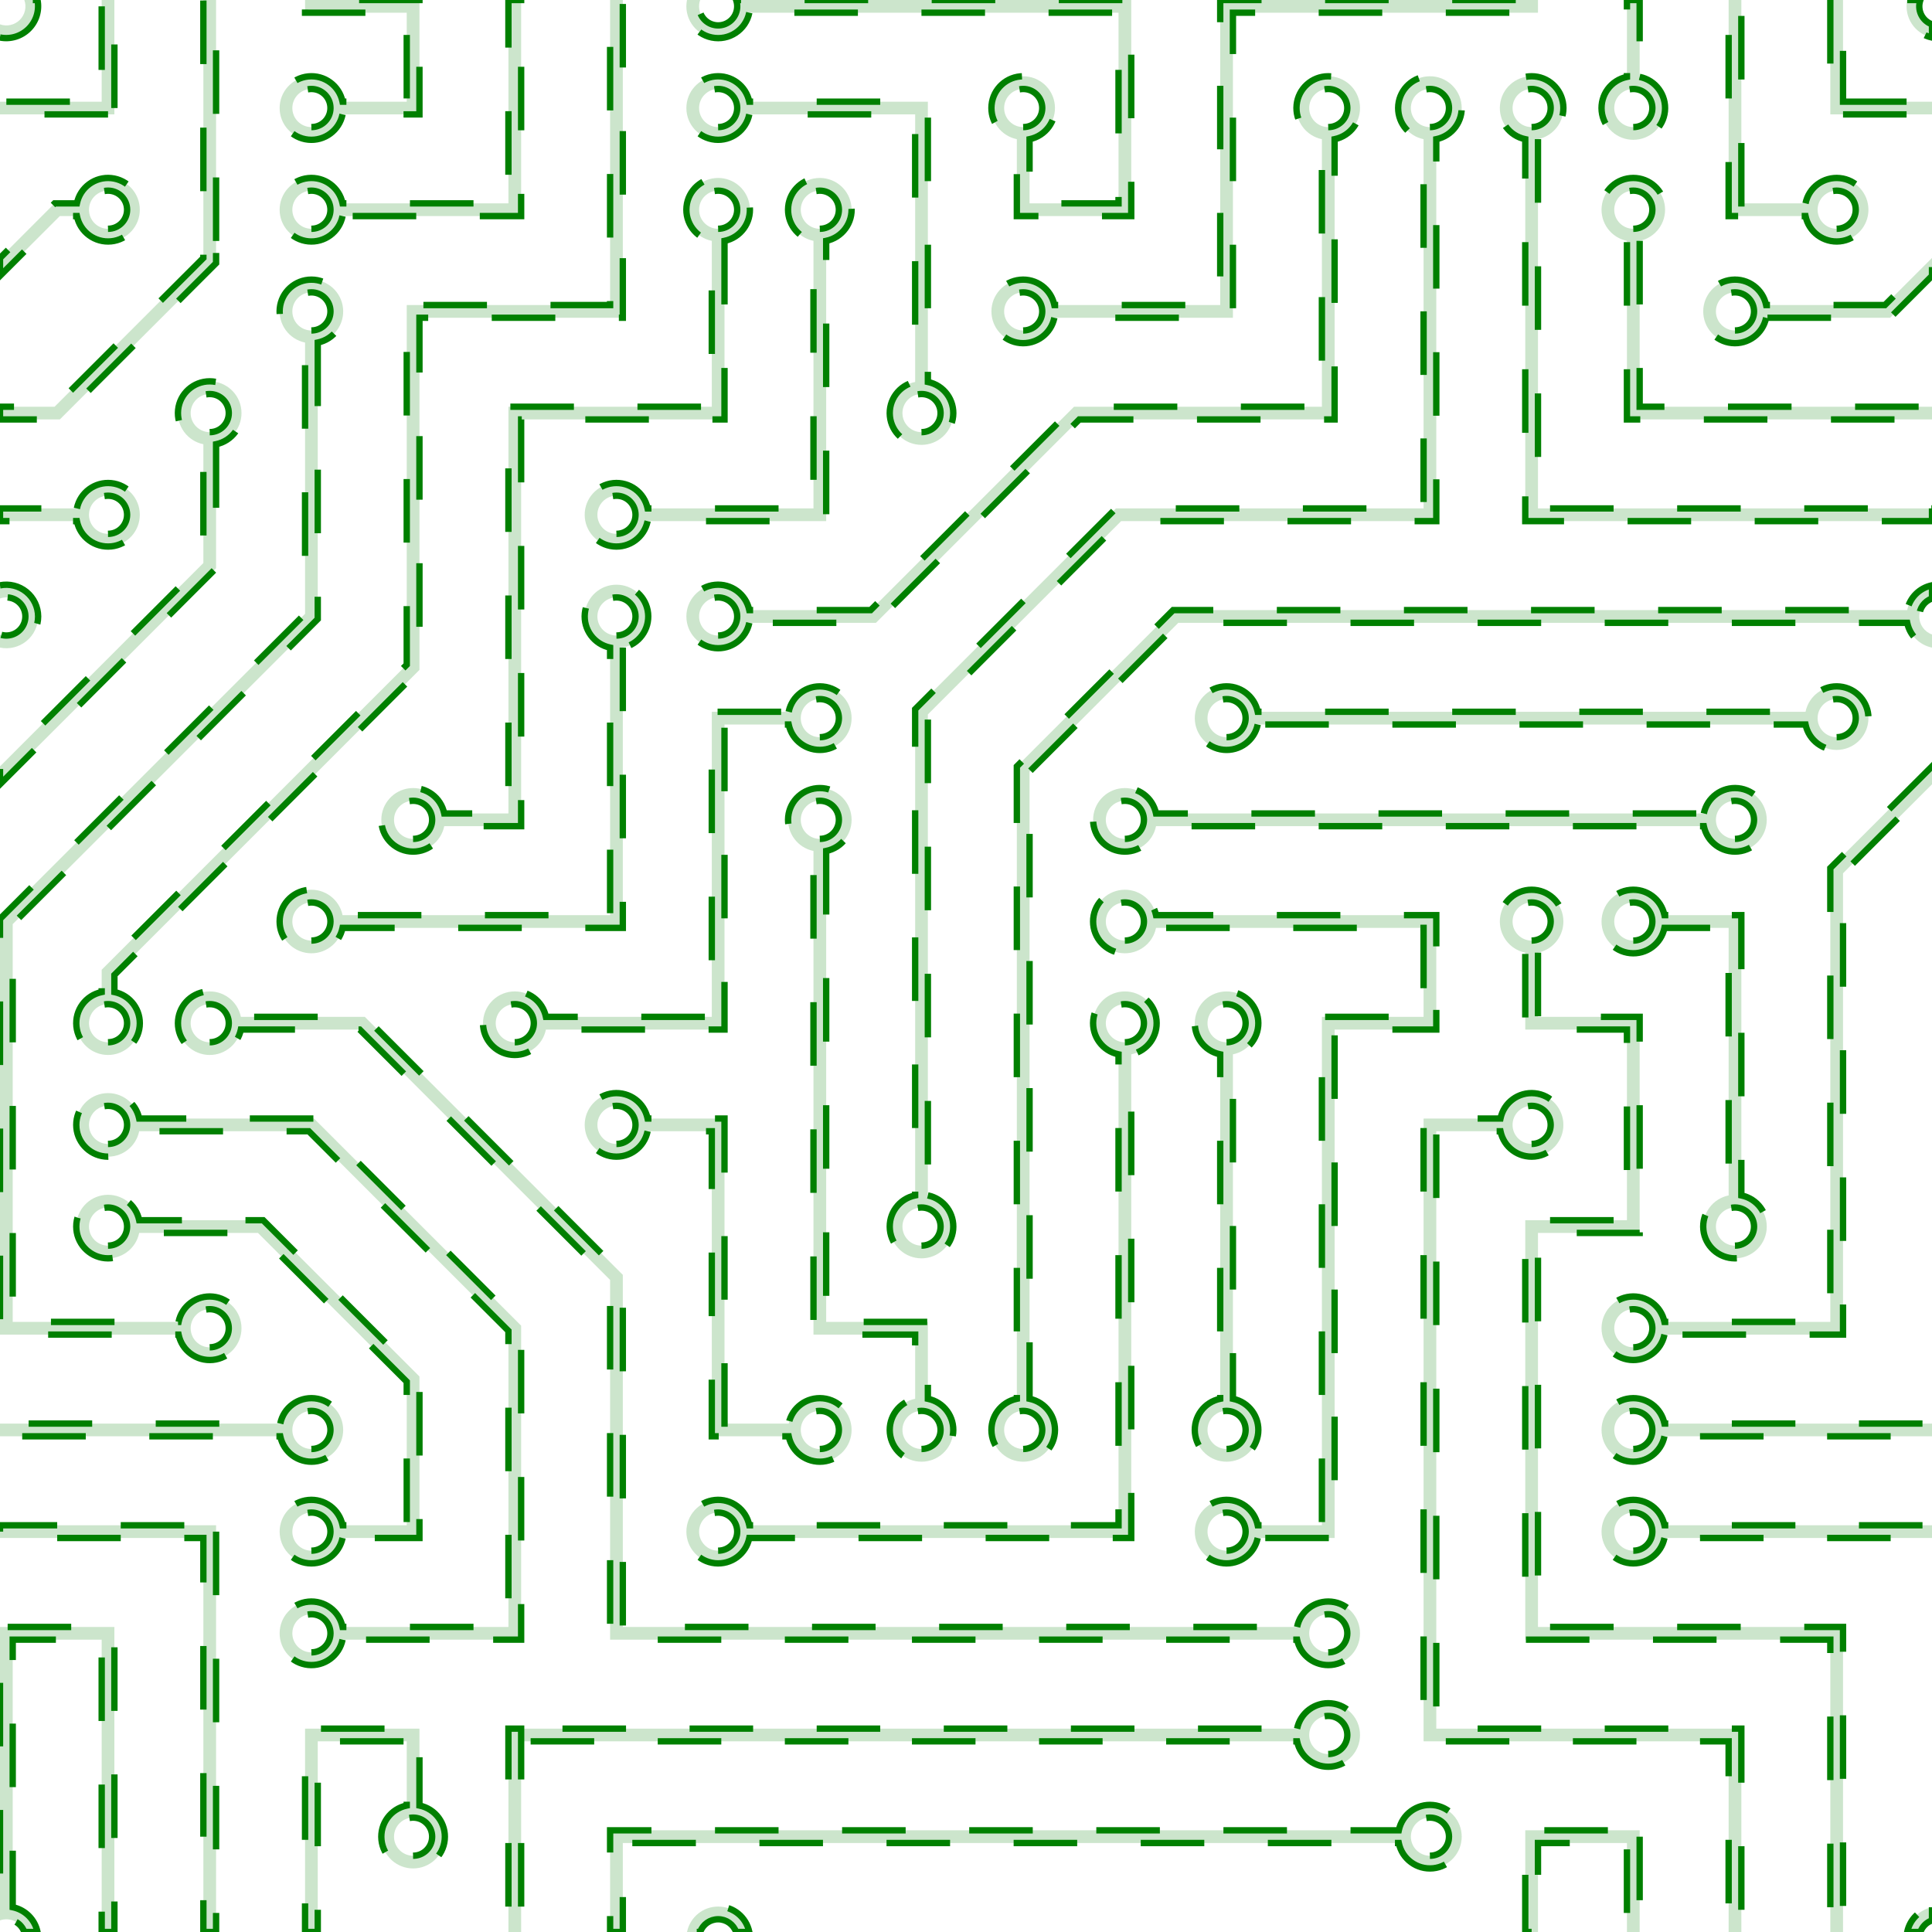
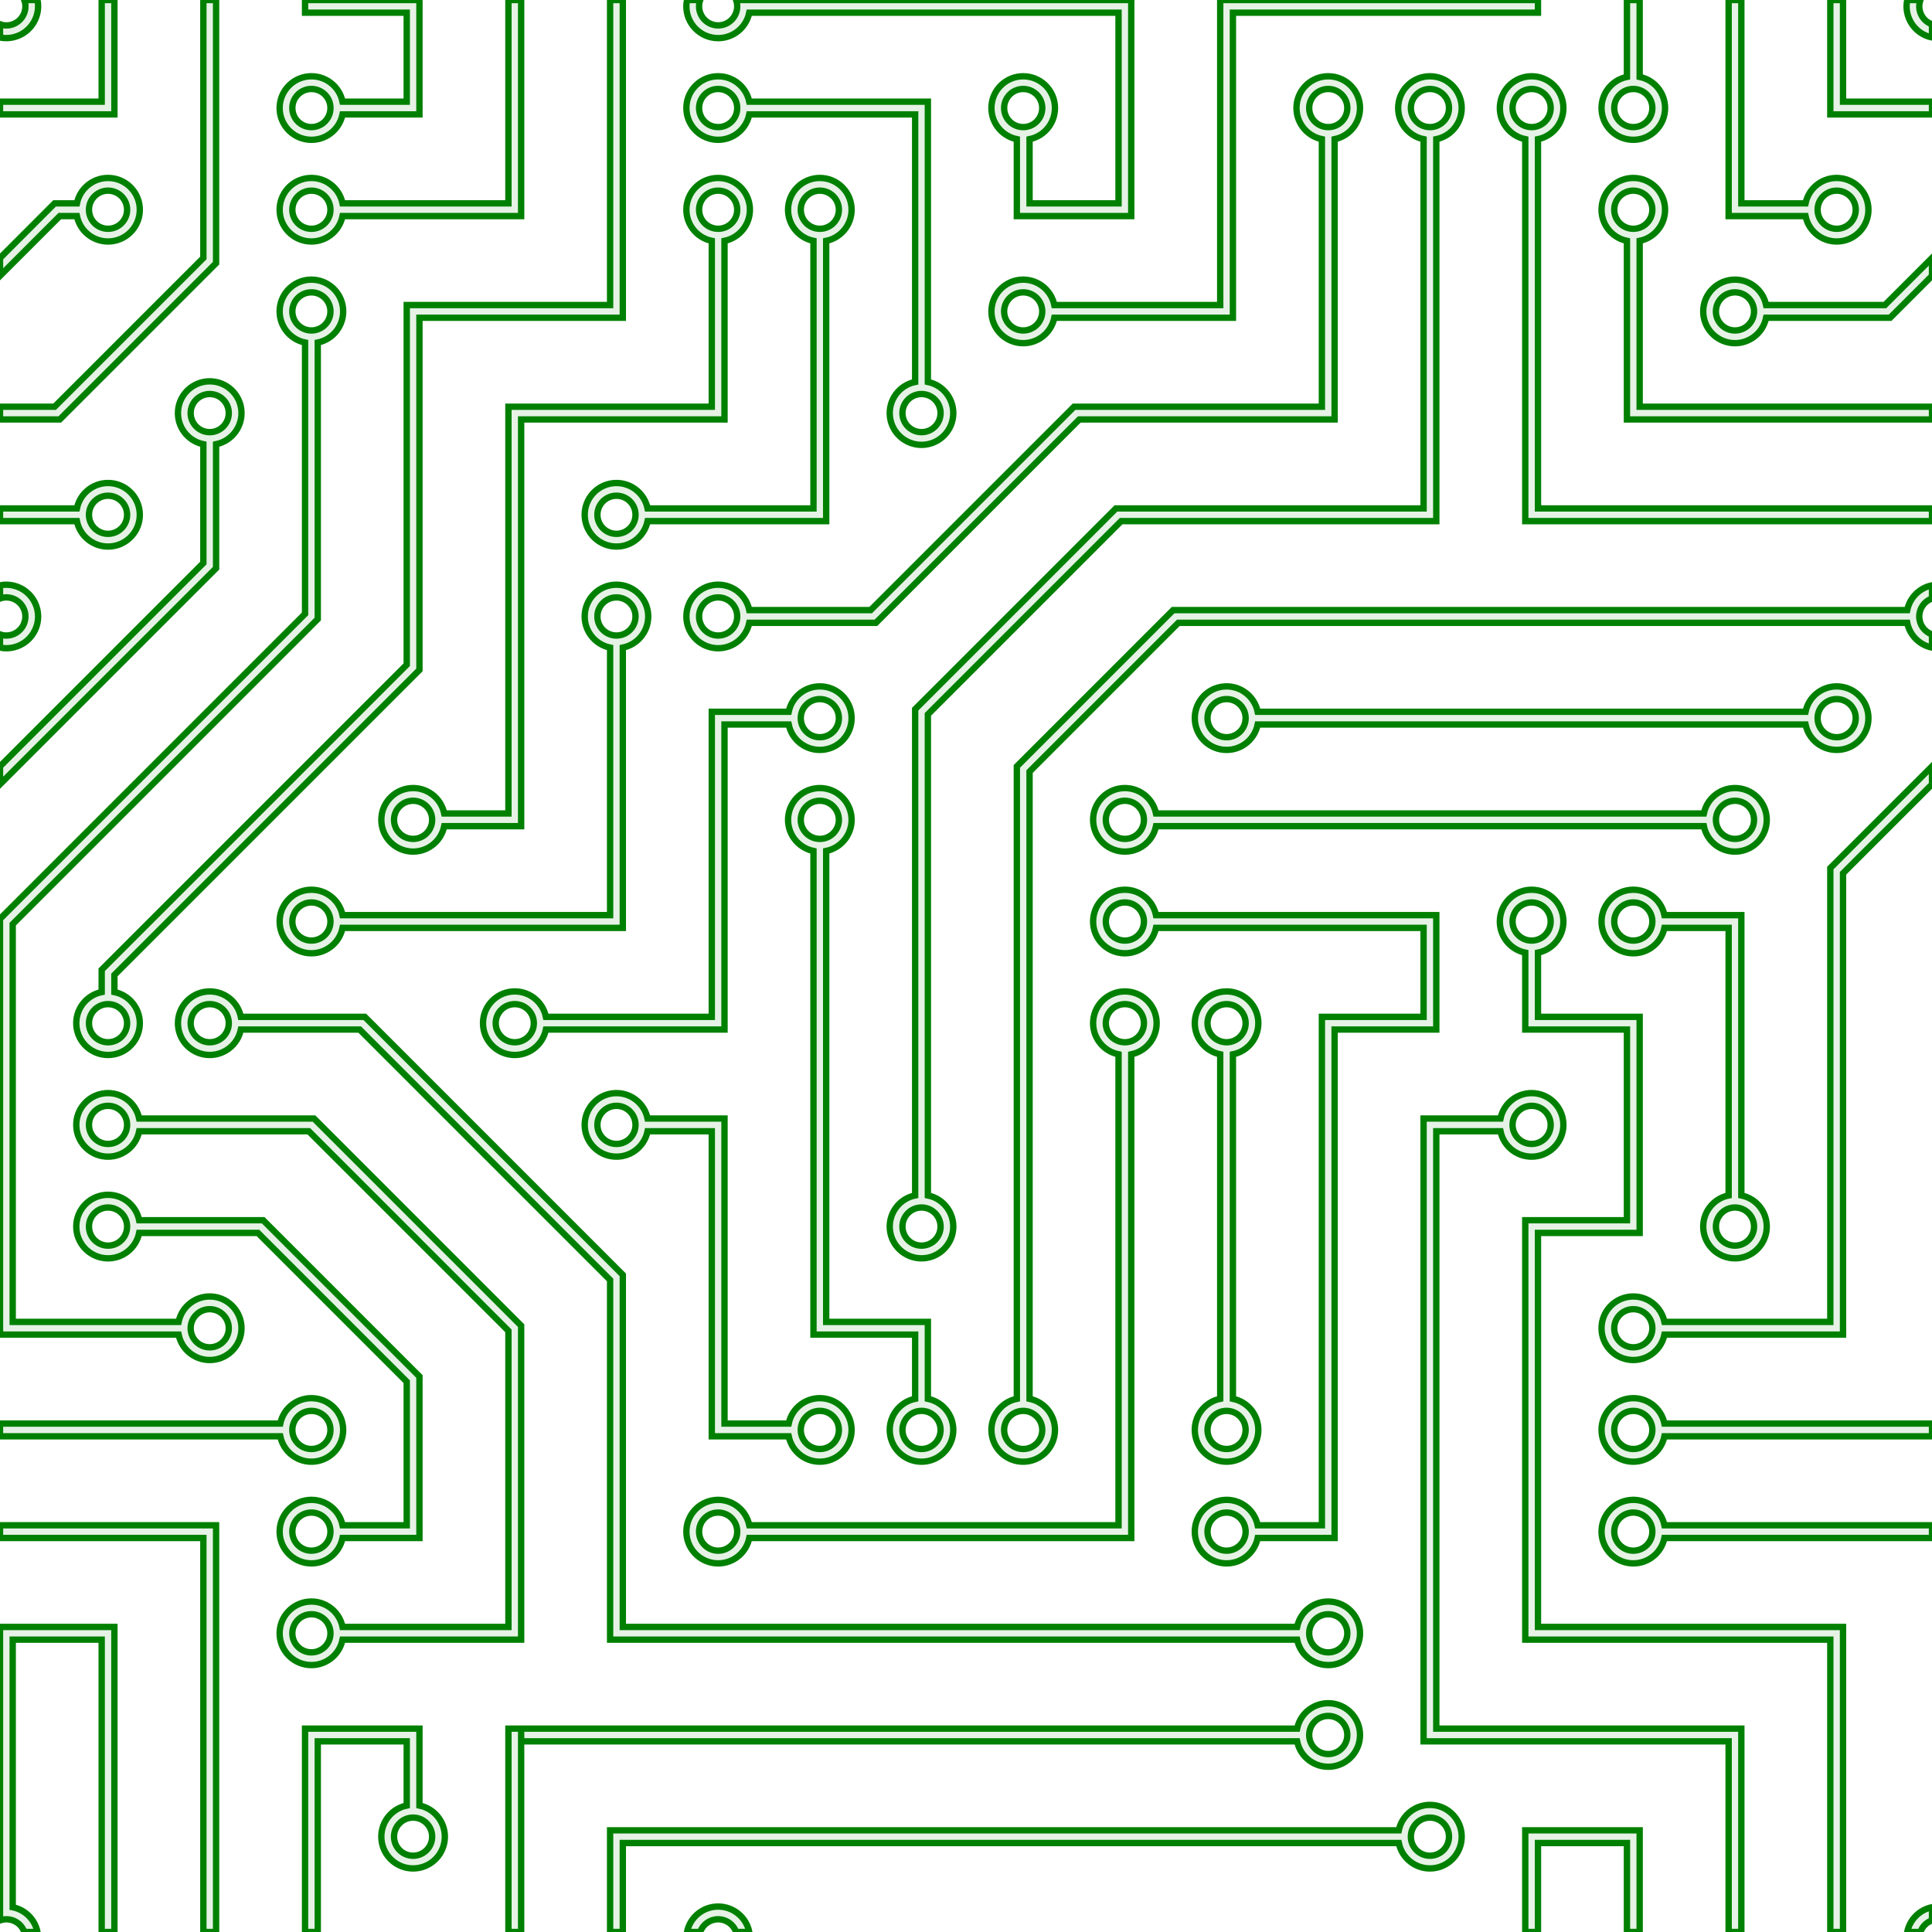
<svg xmlns="http://www.w3.org/2000/svg" viewBox="0 0 304 304" width="304" height="304">
-   <defs>
-     <style type="text/css">
-       
- 
- @keyframes pulse {
-   0%, 100% {
-     fill-opacity: 0.5;
-   }
-   50% {
-     fill-opacity: .2;
-   }
- }
-           .circuits {
-             stroke-dash-array: 1000;
-             stroke-dash-offset: 2;
-             animation: pulse 4s ease-in-out infinite;
-           }
- 
-           .drawPath {
-             stroke-dasharray: 10;
-             animation: dash 30s linear alternate-reverse infinite;
-           }
- 
-         @keyframes dash {
-             to {
-               stroke-dashoffset: 100;
-             }
-           }
-           
-         
-     </style>
-   </defs>
-   <path stroke-width="1" stroke="#008000" class="drawPath cursor-pointer circuits" fill="#008000" fill-opacity="0.2" d="M44.1 224a5 5 0 1 1 0 2H0v-2h44.1zm160 48a5 5 0 1 1 0 2H82v-2h122.1zm57.8-46a5 5 0 1 1 0-2H304v2h-42.1zm0 16a5 5 0 1 1 0-2H304v2h-42.1zm6.2-114a5 5 0 1 1 0 2h-86.2a5 5 0 1 1 0-2h86.2zm-256-48a5 5 0 1 1 0 2H0v-2h12.1zm185.8 34a5 5 0 1 1 0-2h86.2a5 5 0 1 1 0 2h-86.2zM258 12.1a5 5 0 1 1-2 0V0h2v12.1zm-64 208a5 5 0 1 1-2 0v-54.2a5 5 0 1 1 2 0v54.2zm48-198.2V80h62v2h-64V21.9a5 5 0 1 1 2 0zm16 16V64h46v2h-48V37.9a5 5 0 1 1 2 0zm-128 96V208h16v12.1a5 5 0 1 1-2 0V210h-16v-76.1a5 5 0 1 1 2 0zm-5.9-21.9a5 5 0 1 1 0 2H114v48H85.9a5 5 0 1 1 0-2H112v-48h12.1zm-6.2 130a5 5 0 1 1 0-2H176v-74.1a5 5 0 1 1 2 0V242h-60.1zm-16-64a5 5 0 1 1 0-2H114v48h10.1a5 5 0 1 1 0 2H112v-48h-10.1zM66 284.1a5 5 0 1 1-2 0V274H50v30h-2v-32h18v12.1zM236.1 176a5 5 0 1 1 0 2H226v94h48v32h-2v-30h-48v-98h12.1zm25.8-30a5 5 0 1 1 0-2H274v44.1a5 5 0 1 1-2 0V146h-10.1zm-64 96a5 5 0 1 1 0-2H208v-80h16v-14h-42.1a5 5 0 1 1 0-2H226v18h-16v80h-12.1zm86.2-210a5 5 0 1 1 0 2H272V0h2v32h10.1zM98 101.9V146H53.9a5 5 0 1 1 0-2H96v-42.1a5 5 0 1 1 2 0zM53.9 34a5 5 0 1 1 0-2H80V0h2v34H53.9zm60.1 3.9V66H82v64H69.9a5 5 0 1 1 0-2H80V64h32V37.9a5 5 0 1 1 2 0zM101.9 82a5 5 0 1 1 0-2H128V37.9a5 5 0 1 1 2 0V82h-28.1zm16-64a5 5 0 1 1 0-2H146v44.1a5 5 0 1 1-2 0V18h-26.1zm102.2 270a5 5 0 1 1 0 2H98v14h-2v-16h124.1zM242 149.9V160h16v34h-16v62h48v48h-2v-46h-48v-66h16v-30h-16v-12.1a5 5 0 1 1 2 0zM53.9 18a5 5 0 1 1 0-2H64V2H48V0h18v18H53.9zm112 32a5 5 0 1 1 0-2H192V0h50v2h-48v48h-28.1zm-48-48a5 5 0 0 1-9.8-2h2.07a3 3 0 1 0 5.66 0H178v34h-18V21.9a5 5 0 1 1 2 0V32h14V2h-58.1zm0 96a5 5 0 1 1 0-2H137l32-32h39V21.9a5 5 0 1 1 2 0V66h-40.17l-32 32H117.9zm28.1 90.1a5 5 0 1 1-2 0v-76.51L175.59 80H224V21.9a5 5 0 1 1 2 0V82h-49.59L146 112.41v75.69zm16 32a5 5 0 1 1-2 0v-99.51L184.59 96H300.1a5 5 0 0 1 3.9-3.9v2.07a3 3 0 0 0 0 5.66v2.07a5 5 0 0 1-3.9-3.9H185.41L162 121.41v98.69zm-144-64a5 5 0 1 1-2 0v-3.51l48-48V48h32V0h2v50H66v55.41l-48 48v2.69zM50 53.9v43.51l-48 48V208h26.1a5 5 0 1 1 0 2H0v-65.41l48-48V53.9a5 5 0 1 1 2 0zm-16 16V89.41l-34 34v-2.82l32-32V69.9a5 5 0 1 1 2 0zM12.1 32a5 5 0 1 1 0 2H9.41L0 43.41V40.6L8.59 32h3.51zm265.8 18a5 5 0 1 1 0-2h18.69l7.41-7.41v2.82L297.41 50H277.9zm-16 160a5 5 0 1 1 0-2H288v-71.41l16-16v2.82l-14 14V210h-28.1zm-208 32a5 5 0 1 1 0-2H64v-22.59L40.59 194H21.9a5 5 0 1 1 0-2H41.41L66 216.59V242H53.9zm150.2 14a5 5 0 1 1 0 2H96v-56.6L56.6 162H37.9a5 5 0 1 1 0-2h19.5L98 200.6V256h106.1zm-150.2 2a5 5 0 1 1 0-2H80v-46.59L48.59 178H21.9a5 5 0 1 1 0-2H49.41L82 208.59V258H53.9zM34 39.8v1.61L9.41 66H0v-2h8.59L32 40.59V0h2v39.8zM2 300.1a5 5 0 0 1 3.9 3.9H3.83A3 3 0 0 0 0 302.17V256h18v48h-2v-46H2v42.1zM34 241v63h-2v-62H0v-2h34v1zM17 18H0v-2h16V0h2v18h-1zm273-2h14v2h-16V0h2v16zm-32 273v15h-2v-14h-14v14h-2v-16h18v1zM0 92.1A5.02 5.02 0 0 1 6 97a5 5 0 0 1-6 4.9v-2.07a3 3 0 1 0 0-5.66V92.1zM80 272h2v32h-2v-32zm37.9 32h-2.07a3 3 0 0 0-5.66 0h-2.07a5 5 0 0 1 9.8 0zM5.9 0A5.02 5.02 0 0 1 0 5.9V3.83A3 3 0 0 0 3.83 0H5.9zm294.2 0h2.07A3 3 0 0 0 304 3.83V5.9a5 5 0 0 1-3.9-5.9zm3.9 300.1v2.07a3 3 0 0 0-1.83 1.83h-2.07a5 5 0 0 1 3.9-3.9zM97 100a3 3 0 1 0 0-6 3 3 0 0 0 0 6zm0-16a3 3 0 1 0 0-6 3 3 0 0 0 0 6zm16 16a3 3 0 1 0 0-6 3 3 0 0 0 0 6zm16 16a3 3 0 1 0 0-6 3 3 0 0 0 0 6zm0 16a3 3 0 1 0 0-6 3 3 0 0 0 0 6zm-48 32a3 3 0 1 0 0-6 3 3 0 0 0 0 6zm16 16a3 3 0 1 0 0-6 3 3 0 0 0 0 6zm32 48a3 3 0 1 0 0-6 3 3 0 0 0 0 6zm-16 16a3 3 0 1 0 0-6 3 3 0 0 0 0 6zm32-16a3 3 0 1 0 0-6 3 3 0 0 0 0 6zm0-32a3 3 0 1 0 0-6 3 3 0 0 0 0 6zm16 32a3 3 0 1 0 0-6 3 3 0 0 0 0 6zm32 16a3 3 0 1 0 0-6 3 3 0 0 0 0 6zm0-16a3 3 0 1 0 0-6 3 3 0 0 0 0 6zm-16-64a3 3 0 1 0 0-6 3 3 0 0 0 0 6zm16 0a3 3 0 1 0 0-6 3 3 0 0 0 0 6zm16 96a3 3 0 1 0 0-6 3 3 0 0 0 0 6zm0 16a3 3 0 1 0 0-6 3 3 0 0 0 0 6zm16 16a3 3 0 1 0 0-6 3 3 0 0 0 0 6zm16-144a3 3 0 1 0 0-6 3 3 0 0 0 0 6zm0 32a3 3 0 1 0 0-6 3 3 0 0 0 0 6zm16-32a3 3 0 1 0 0-6 3 3 0 0 0 0 6zm16-16a3 3 0 1 0 0-6 3 3 0 0 0 0 6zm-96 0a3 3 0 1 0 0-6 3 3 0 0 0 0 6zm0 16a3 3 0 1 0 0-6 3 3 0 0 0 0 6zm16-32a3 3 0 1 0 0-6 3 3 0 0 0 0 6zm96 0a3 3 0 1 0 0-6 3 3 0 0 0 0 6zm-16-64a3 3 0 1 0 0-6 3 3 0 0 0 0 6zm16-16a3 3 0 1 0 0-6 3 3 0 0 0 0 6zm-32 0a3 3 0 1 0 0-6 3 3 0 0 0 0 6zm0-16a3 3 0 1 0 0-6 3 3 0 0 0 0 6zm-16 0a3 3 0 1 0 0-6 3 3 0 0 0 0 6zm-16 0a3 3 0 1 0 0-6 3 3 0 0 0 0 6zm-16 0a3 3 0 1 0 0-6 3 3 0 0 0 0 6zM49 36a3 3 0 1 0 0-6 3 3 0 0 0 0 6zm-32 0a3 3 0 1 0 0-6 3 3 0 0 0 0 6zm32 16a3 3 0 1 0 0-6 3 3 0 0 0 0 6zM33 68a3 3 0 1 0 0-6 3 3 0 0 0 0 6zm16-48a3 3 0 1 0 0-6 3 3 0 0 0 0 6zm0 240a3 3 0 1 0 0-6 3 3 0 0 0 0 6zm16 32a3 3 0 1 0 0-6 3 3 0 0 0 0 6zm-16-64a3 3 0 1 0 0-6 3 3 0 0 0 0 6zm0 16a3 3 0 1 0 0-6 3 3 0 0 0 0 6zm-16-32a3 3 0 1 0 0-6 3 3 0 0 0 0 6zm80-176a3 3 0 1 0 0-6 3 3 0 0 0 0 6zm16 0a3 3 0 1 0 0-6 3 3 0 0 0 0 6zm-16-16a3 3 0 1 0 0-6 3 3 0 0 0 0 6zm32 48a3 3 0 1 0 0-6 3 3 0 0 0 0 6zm16-16a3 3 0 1 0 0-6 3 3 0 0 0 0 6zm0-32a3 3 0 1 0 0-6 3 3 0 0 0 0 6zm112 176a3 3 0 1 0 0-6 3 3 0 0 0 0 6zm-16 16a3 3 0 1 0 0-6 3 3 0 0 0 0 6zm0 16a3 3 0 1 0 0-6 3 3 0 0 0 0 6zm0 16a3 3 0 1 0 0-6 3 3 0 0 0 0 6zM17 180a3 3 0 1 0 0-6 3 3 0 0 0 0 6zm0 16a3 3 0 1 0 0-6 3 3 0 0 0 0 6zm0-32a3 3 0 1 0 0-6 3 3 0 0 0 0 6zm16 0a3 3 0 1 0 0-6 3 3 0 0 0 0 6zM17 84a3 3 0 1 0 0-6 3 3 0 0 0 0 6zm32 64a3 3 0 1 0 0-6 3 3 0 0 0 0 6zm16-16a3 3 0 1 0 0-6 3 3 0 0 0 0 6z" />
+   <path stroke-width="1" stroke="#008000" class="" fill="#008000" fill-opacity="0.1" d="M44.1 224a5 5 0 1 1 0 2H0v-2h44.1zm160 48a5 5 0 1 1 0 2H82v-2h122.1zm57.8-46a5 5 0 1 1 0-2H304v2h-42.1zm0 16a5 5 0 1 1 0-2H304v2h-42.1zm6.2-114a5 5 0 1 1 0 2h-86.2a5 5 0 1 1 0-2h86.2zm-256-48a5 5 0 1 1 0 2H0v-2h12.1zm185.8 34a5 5 0 1 1 0-2h86.2a5 5 0 1 1 0 2h-86.2zM258 12.1a5 5 0 1 1-2 0V0h2v12.1zm-64 208a5 5 0 1 1-2 0v-54.2a5 5 0 1 1 2 0v54.2zm48-198.2V80h62v2h-64V21.9a5 5 0 1 1 2 0zm16 16V64h46v2h-48V37.9a5 5 0 1 1 2 0zm-128 96V208h16v12.1a5 5 0 1 1-2 0V210h-16v-76.1a5 5 0 1 1 2 0zm-5.9-21.9a5 5 0 1 1 0 2H114v48H85.9a5 5 0 1 1 0-2H112v-48h12.1zm-6.2 130a5 5 0 1 1 0-2H176v-74.1a5 5 0 1 1 2 0V242h-60.1zm-16-64a5 5 0 1 1 0-2H114v48h10.1a5 5 0 1 1 0 2H112v-48h-10.1zM66 284.1a5 5 0 1 1-2 0V274H50v30h-2v-32h18v12.1zM236.1 176a5 5 0 1 1 0 2H226v94h48v32h-2v-30h-48v-98h12.1zm25.8-30a5 5 0 1 1 0-2H274v44.1a5 5 0 1 1-2 0V146h-10.1zm-64 96a5 5 0 1 1 0-2H208v-80h16v-14h-42.1a5 5 0 1 1 0-2H226v18h-16v80h-12.1zm86.2-210a5 5 0 1 1 0 2H272V0h2v32h10.1zM98 101.9V146H53.9a5 5 0 1 1 0-2H96v-42.1a5 5 0 1 1 2 0zM53.9 34a5 5 0 1 1 0-2H80V0h2v34H53.9zm60.1 3.9V66H82v64H69.9a5 5 0 1 1 0-2H80V64h32V37.9a5 5 0 1 1 2 0zM101.9 82a5 5 0 1 1 0-2H128V37.9a5 5 0 1 1 2 0V82h-28.1zm16-64a5 5 0 1 1 0-2H146v44.1a5 5 0 1 1-2 0V18h-26.1zm102.2 270a5 5 0 1 1 0 2H98v14h-2v-16h124.1zM242 149.9V160h16v34h-16v62h48v48h-2v-46h-48v-66h16v-30h-16v-12.1a5 5 0 1 1 2 0zM53.9 18a5 5 0 1 1 0-2H64V2H48V0h18v18H53.9zm112 32a5 5 0 1 1 0-2H192V0h50v2h-48v48h-28.1zm-48-48a5 5 0 0 1-9.8-2h2.07a3 3 0 1 0 5.66 0H178v34h-18V21.9a5 5 0 1 1 2 0V32h14V2h-58.1zm0 96a5 5 0 1 1 0-2H137l32-32h39V21.9a5 5 0 1 1 2 0V66h-40.17l-32 32H117.9zm28.1 90.1a5 5 0 1 1-2 0v-76.51L175.59 80H224V21.9a5 5 0 1 1 2 0V82h-49.59L146 112.41v75.69zm16 32a5 5 0 1 1-2 0v-99.51L184.59 96H300.1a5 5 0 0 1 3.9-3.9v2.07a3 3 0 0 0 0 5.66v2.07a5 5 0 0 1-3.9-3.9H185.41L162 121.41v98.69zm-144-64a5 5 0 1 1-2 0v-3.51l48-48V48h32V0h2v50H66v55.41l-48 48v2.69zM50 53.9v43.51l-48 48V208h26.1a5 5 0 1 1 0 2H0v-65.41l48-48V53.9a5 5 0 1 1 2 0zm-16 16V89.41l-34 34v-2.82l32-32V69.9a5 5 0 1 1 2 0zM12.1 32a5 5 0 1 1 0 2H9.41L0 43.41V40.6L8.59 32h3.51zm265.8 18a5 5 0 1 1 0-2h18.69l7.41-7.41v2.82L297.41 50H277.9zm-16 160a5 5 0 1 1 0-2H288v-71.41l16-16v2.82l-14 14V210h-28.1zm-208 32a5 5 0 1 1 0-2H64v-22.59L40.59 194H21.9a5 5 0 1 1 0-2H41.41L66 216.59V242H53.9zm150.2 14a5 5 0 1 1 0 2H96v-56.6L56.6 162H37.9a5 5 0 1 1 0-2h19.5L98 200.6V256h106.1zm-150.2 2a5 5 0 1 1 0-2H80v-46.59L48.59 178H21.9a5 5 0 1 1 0-2H49.41L82 208.59V258H53.9zM34 39.8v1.61L9.41 66H0v-2h8.59L32 40.59V0h2v39.8zM2 300.1a5 5 0 0 1 3.9 3.9H3.83A3 3 0 0 0 0 302.17V256h18v48h-2v-46H2v42.1zM34 241v63h-2v-62H0v-2h34v1zM17 18H0v-2h16V0h2v18h-1zm273-2h14v2h-16V0h2v16zm-32 273v15h-2v-14h-14v14h-2v-16h18v1zM0 92.1A5.02 5.02 0 0 1 6 97a5 5 0 0 1-6 4.9v-2.07a3 3 0 1 0 0-5.66V92.1zM80 272h2v32h-2v-32zm37.9 32h-2.07a3 3 0 0 0-5.66 0h-2.07a5 5 0 0 1 9.8 0zM5.9 0A5.02 5.02 0 0 1 0 5.9V3.83A3 3 0 0 0 3.83 0H5.9zm294.2 0h2.07A3 3 0 0 0 304 3.83V5.9a5 5 0 0 1-3.9-5.9zm3.9 300.1v2.07a3 3 0 0 0-1.83 1.83h-2.07a5 5 0 0 1 3.9-3.9zM97 100a3 3 0 1 0 0-6 3 3 0 0 0 0 6zm0-16a3 3 0 1 0 0-6 3 3 0 0 0 0 6zm16 16a3 3 0 1 0 0-6 3 3 0 0 0 0 6zm16 16a3 3 0 1 0 0-6 3 3 0 0 0 0 6zm0 16a3 3 0 1 0 0-6 3 3 0 0 0 0 6zm-48 32a3 3 0 1 0 0-6 3 3 0 0 0 0 6zm16 16a3 3 0 1 0 0-6 3 3 0 0 0 0 6zm32 48a3 3 0 1 0 0-6 3 3 0 0 0 0 6zm-16 16a3 3 0 1 0 0-6 3 3 0 0 0 0 6zm32-16a3 3 0 1 0 0-6 3 3 0 0 0 0 6zm0-32a3 3 0 1 0 0-6 3 3 0 0 0 0 6zm16 32a3 3 0 1 0 0-6 3 3 0 0 0 0 6zm32 16a3 3 0 1 0 0-6 3 3 0 0 0 0 6zm0-16a3 3 0 1 0 0-6 3 3 0 0 0 0 6zm-16-64a3 3 0 1 0 0-6 3 3 0 0 0 0 6zm16 0a3 3 0 1 0 0-6 3 3 0 0 0 0 6zm16 96a3 3 0 1 0 0-6 3 3 0 0 0 0 6zm0 16a3 3 0 1 0 0-6 3 3 0 0 0 0 6zm16 16a3 3 0 1 0 0-6 3 3 0 0 0 0 6zm16-144a3 3 0 1 0 0-6 3 3 0 0 0 0 6zm0 32a3 3 0 1 0 0-6 3 3 0 0 0 0 6zm16-32a3 3 0 1 0 0-6 3 3 0 0 0 0 6zm16-16a3 3 0 1 0 0-6 3 3 0 0 0 0 6zm-96 0a3 3 0 1 0 0-6 3 3 0 0 0 0 6zm0 16a3 3 0 1 0 0-6 3 3 0 0 0 0 6zm16-32a3 3 0 1 0 0-6 3 3 0 0 0 0 6zm96 0a3 3 0 1 0 0-6 3 3 0 0 0 0 6zm-16-64a3 3 0 1 0 0-6 3 3 0 0 0 0 6zm16-16a3 3 0 1 0 0-6 3 3 0 0 0 0 6zm-32 0a3 3 0 1 0 0-6 3 3 0 0 0 0 6zm0-16a3 3 0 1 0 0-6 3 3 0 0 0 0 6zm-16 0a3 3 0 1 0 0-6 3 3 0 0 0 0 6zm-16 0a3 3 0 1 0 0-6 3 3 0 0 0 0 6zm-16 0a3 3 0 1 0 0-6 3 3 0 0 0 0 6zM49 36a3 3 0 1 0 0-6 3 3 0 0 0 0 6zm-32 0a3 3 0 1 0 0-6 3 3 0 0 0 0 6zm32 16a3 3 0 1 0 0-6 3 3 0 0 0 0 6zM33 68a3 3 0 1 0 0-6 3 3 0 0 0 0 6zm16-48a3 3 0 1 0 0-6 3 3 0 0 0 0 6zm0 240a3 3 0 1 0 0-6 3 3 0 0 0 0 6zm16 32a3 3 0 1 0 0-6 3 3 0 0 0 0 6zm-16-64a3 3 0 1 0 0-6 3 3 0 0 0 0 6zm0 16a3 3 0 1 0 0-6 3 3 0 0 0 0 6zm-16-32a3 3 0 1 0 0-6 3 3 0 0 0 0 6zm80-176a3 3 0 1 0 0-6 3 3 0 0 0 0 6zm16 0a3 3 0 1 0 0-6 3 3 0 0 0 0 6zm-16-16a3 3 0 1 0 0-6 3 3 0 0 0 0 6zm32 48a3 3 0 1 0 0-6 3 3 0 0 0 0 6zm16-16a3 3 0 1 0 0-6 3 3 0 0 0 0 6zm0-32a3 3 0 1 0 0-6 3 3 0 0 0 0 6zm112 176a3 3 0 1 0 0-6 3 3 0 0 0 0 6zm-16 16a3 3 0 1 0 0-6 3 3 0 0 0 0 6zm0 16a3 3 0 1 0 0-6 3 3 0 0 0 0 6zm0 16a3 3 0 1 0 0-6 3 3 0 0 0 0 6zM17 180a3 3 0 1 0 0-6 3 3 0 0 0 0 6zm0 16a3 3 0 1 0 0-6 3 3 0 0 0 0 6zm0-32a3 3 0 1 0 0-6 3 3 0 0 0 0 6zm16 0a3 3 0 1 0 0-6 3 3 0 0 0 0 6zM17 84a3 3 0 1 0 0-6 3 3 0 0 0 0 6zm32 64a3 3 0 1 0 0-6 3 3 0 0 0 0 6zm16-16a3 3 0 1 0 0-6 3 3 0 0 0 0 6z" />
</svg>
